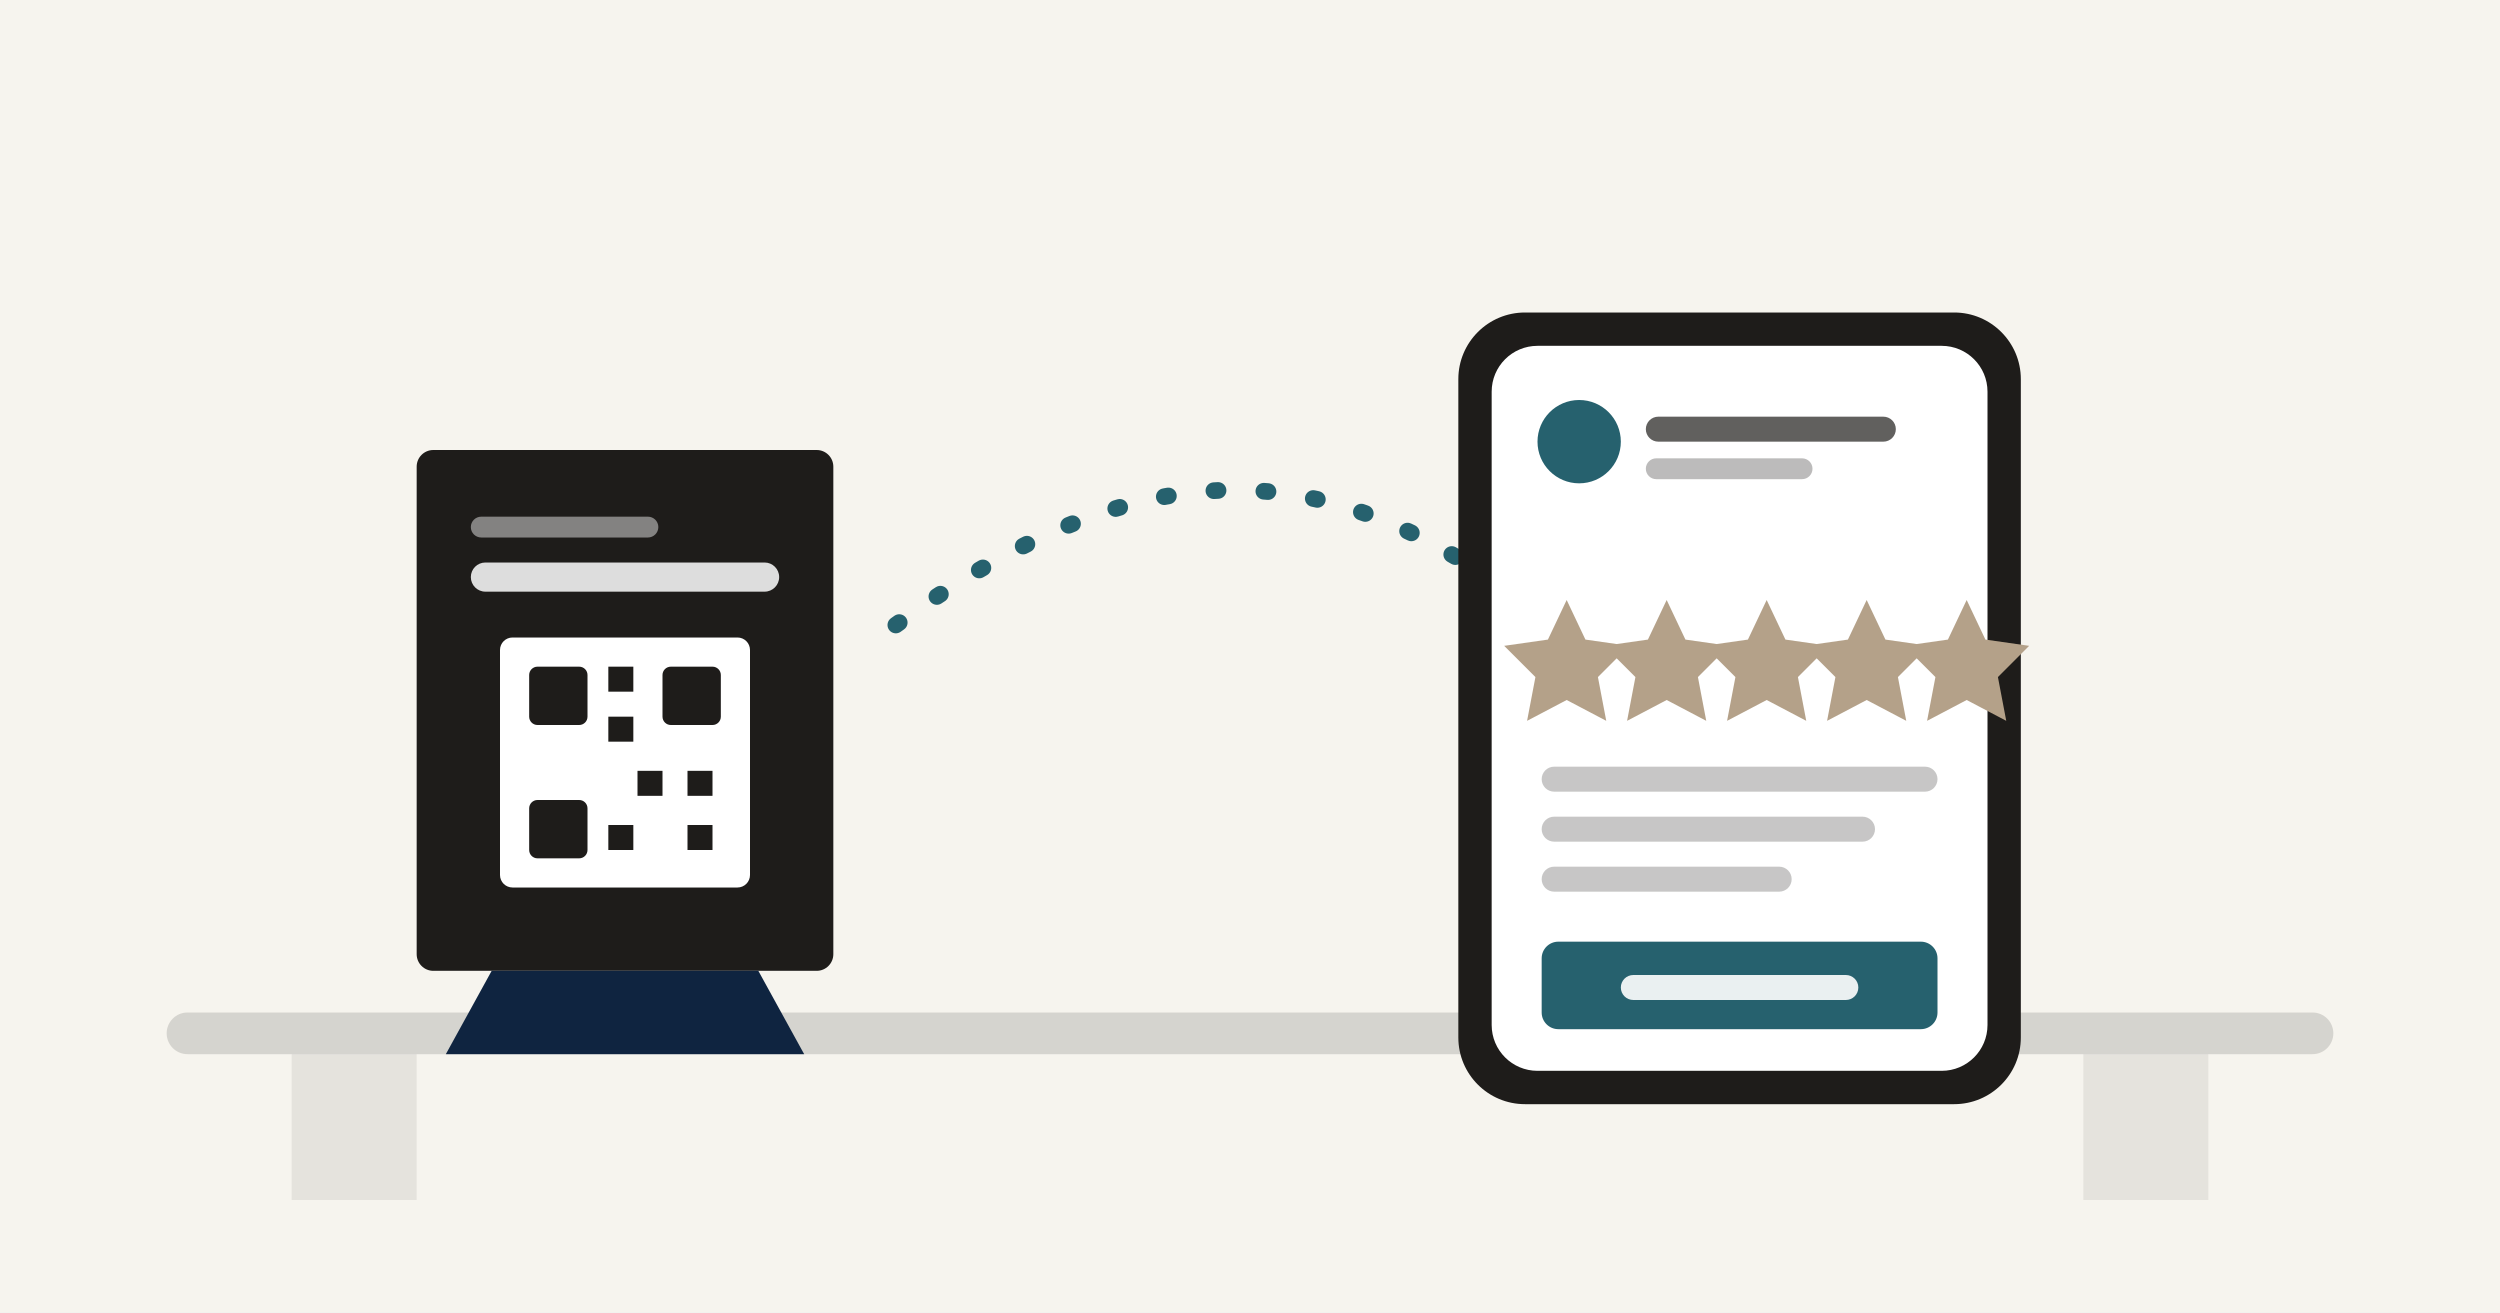
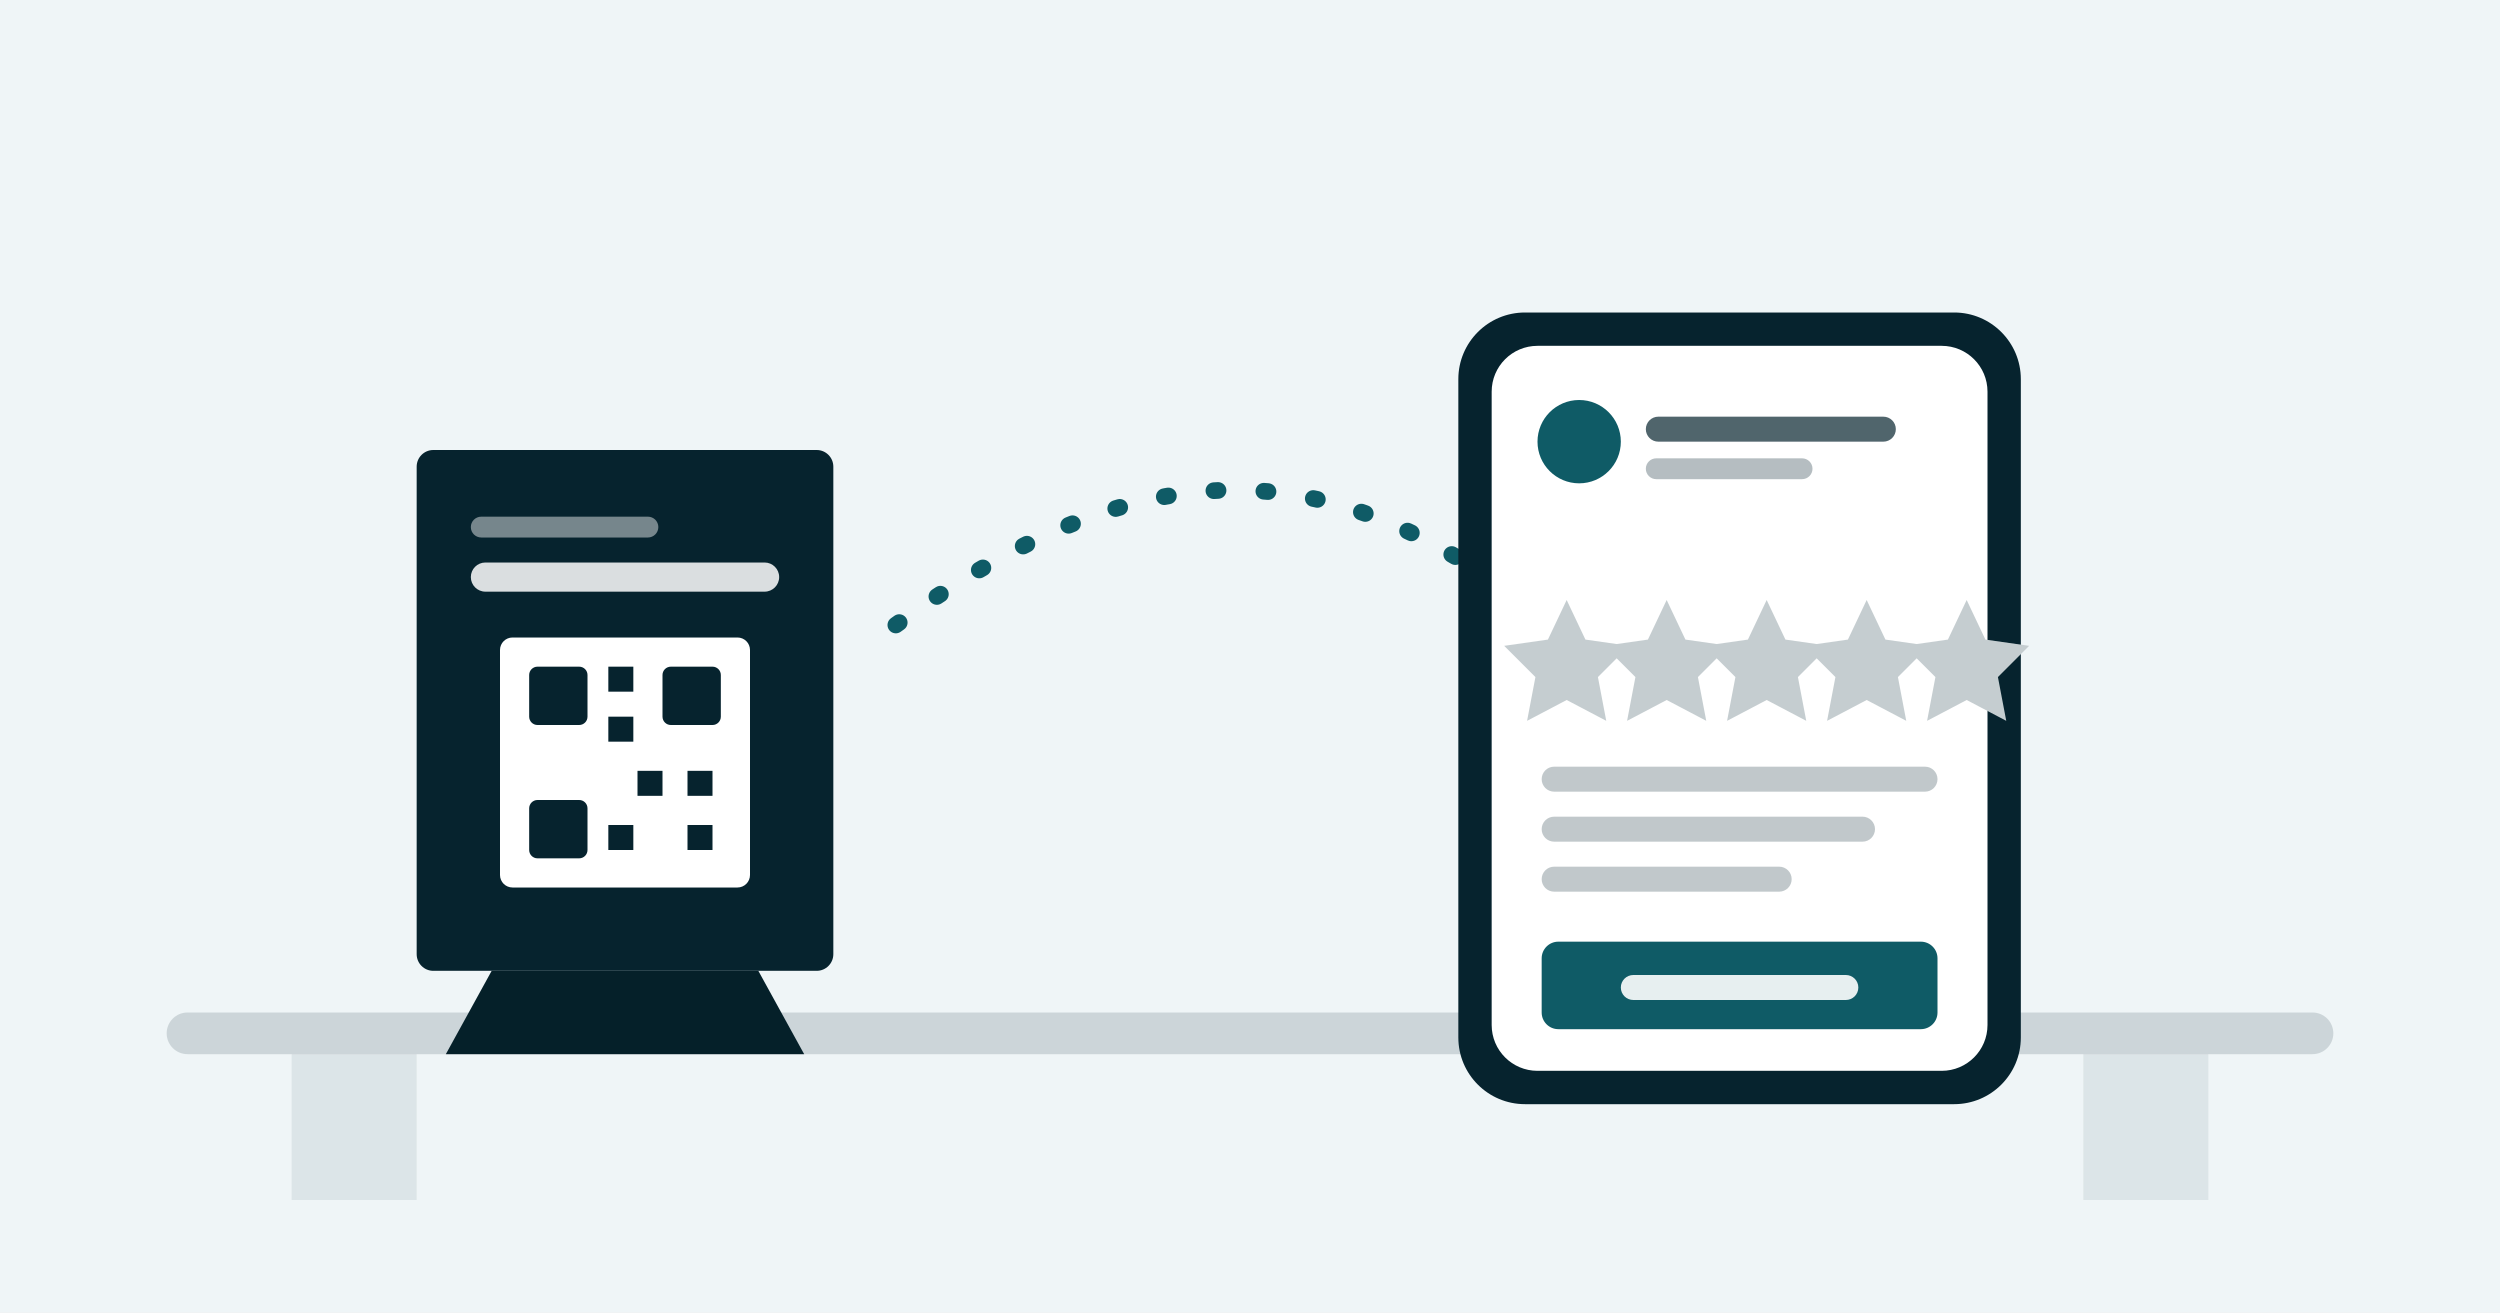
<svg xmlns="http://www.w3.org/2000/svg" viewBox="0 0 1200 630" width="1200" height="630" role="img" aria-label="Kunde ved disken der giver fem stjerner på sin telefon efter at have scannet en stander">
-   <rect width="1200" height="630" fill="#f6f4ee" />
-   <rect x="80" y="486" width="1040" height="20" rx="10" fill="#1e1c1a" opacity="0.15" />
-   <rect x="140" y="506" width="60" height="70" fill="#1e1c1a" opacity="0.08" />
-   <rect x="1000" y="506" width="60" height="70" fill="#1e1c1a" opacity="0.08" />
+   <rect width="1200" height="630" fill="#eff5f7" />
+   <rect x="80" y="486" width="1040" height="20" rx="10" fill="#06232e" opacity="0.15" />
+   <rect x="140" y="506" width="60" height="70" fill="#06232e" opacity="0.08" />
+   <rect x="1000" y="506" width="60" height="70" fill="#06232e" opacity="0.08" />
  <g>
-     <rect x="200" y="216" width="200" height="250" rx="8" fill="#1e1c1a" />
+     <rect x="200" y="216" width="200" height="250" rx="8" fill="#06232e" />
    <rect x="226" y="248" width="90" height="10" rx="5" fill="#ffffff" opacity="0.45" />
    <rect x="226" y="270" width="148" height="14" rx="7" fill="#ffffff" opacity="0.85" />
    <rect x="240" y="306" width="120" height="120" rx="6" fill="#ffffff" />
-     <g fill="#1e1c1a">
+     <g fill="#06232e">
      <rect x="254" y="320" width="28" height="28" rx="4" />
      <rect x="318" y="320" width="28" height="28" rx="4" />
      <rect x="254" y="384" width="28" height="28" rx="4" />
      <rect x="292" y="320" width="12" height="12" />
      <rect x="292" y="344" width="12" height="12" />
      <rect x="306" y="370" width="12" height="12" />
      <rect x="330" y="370" width="12" height="12" />
      <rect x="292" y="396" width="12" height="12" />
      <rect x="330" y="396" width="12" height="12" />
    </g>
-     <path d="M236 466l-22 40h172l-22-40z" fill="#0f2440" />
+     <path d="M236 466l-22 40h172l-22-40z" fill="#052029" />
  </g>
-   <path d="M430 300 C 540 220, 620 220, 700 268" stroke="#26616e" stroke-width="8" fill="none" stroke-linecap="round" stroke-dasharray="2 22" />
+   <path d="M430 300 C 540 220, 620 220, 700 268" stroke="#0f5b66" stroke-width="8" fill="none" stroke-linecap="round" stroke-dasharray="2 22" />
  <g>
-     <rect x="700" y="150" width="270" height="380" rx="32" fill="#1e1c1a" />
+     <rect x="700" y="150" width="270" height="380" rx="32" fill="#06232e" />
    <rect x="716" y="166" width="238" height="348" rx="22" fill="#ffffff" />
-     <circle cx="758" cy="212" r="20" fill="#26616e" />
-     <rect x="790" y="200" width="120" height="12" rx="6" fill="#1e1c1a" opacity="0.7" />
-     <rect x="790" y="220" width="80" height="10" rx="5" fill="#1e1c1a" opacity="0.3" />
-     <g fill="#b4a189">
+     <circle cx="758" cy="212" r="20" fill="#0f5b66" />
+     <rect x="790" y="200" width="120" height="12" rx="6" fill="#06232e" opacity="0.7" />
+     <rect x="790" y="220" width="80" height="10" rx="5" fill="#06232e" opacity="0.3" />
+     <g fill="#c5cdd0">
      <path d="M752 288l9 19 21 3-15 15 4 21-19-10-19 10 4-21-15-15 21-3z" />
      <path d="M800 288l9 19 21 3-15 15 4 21-19-10-19 10 4-21-15-15 21-3z" />
      <path d="M848 288l9 19 21 3-15 15 4 21-19-10-19 10 4-21-15-15 21-3z" />
      <path d="M896 288l9 19 21 3-15 15 4 21-19-10-19 10 4-21-15-15 21-3z" />
      <path d="M944 288l9 19 21 3-15 15 4 21-19-10-19 10 4-21-15-15 21-3z" />
    </g>
-     <rect x="740" y="368" width="190" height="12" rx="6" fill="#1e1c1a" opacity="0.25" />
-     <rect x="740" y="392" width="160" height="12" rx="6" fill="#1e1c1a" opacity="0.25" />
-     <rect x="740" y="416" width="120" height="12" rx="6" fill="#1e1c1a" opacity="0.25" />
-     <rect x="740" y="452" width="190" height="42" rx="8" fill="#26616e" />
+     <rect x="740" y="368" width="190" height="12" rx="6" fill="#06232e" opacity="0.25" />
+     <rect x="740" y="392" width="160" height="12" rx="6" fill="#06232e" opacity="0.25" />
+     <rect x="740" y="416" width="120" height="12" rx="6" fill="#06232e" opacity="0.25" />
+     <rect x="740" y="452" width="190" height="42" rx="8" fill="#0f5b66" />
    <rect x="778" y="468" width="114" height="12" rx="6" fill="#ffffff" opacity="0.9" />
  </g>
</svg>
